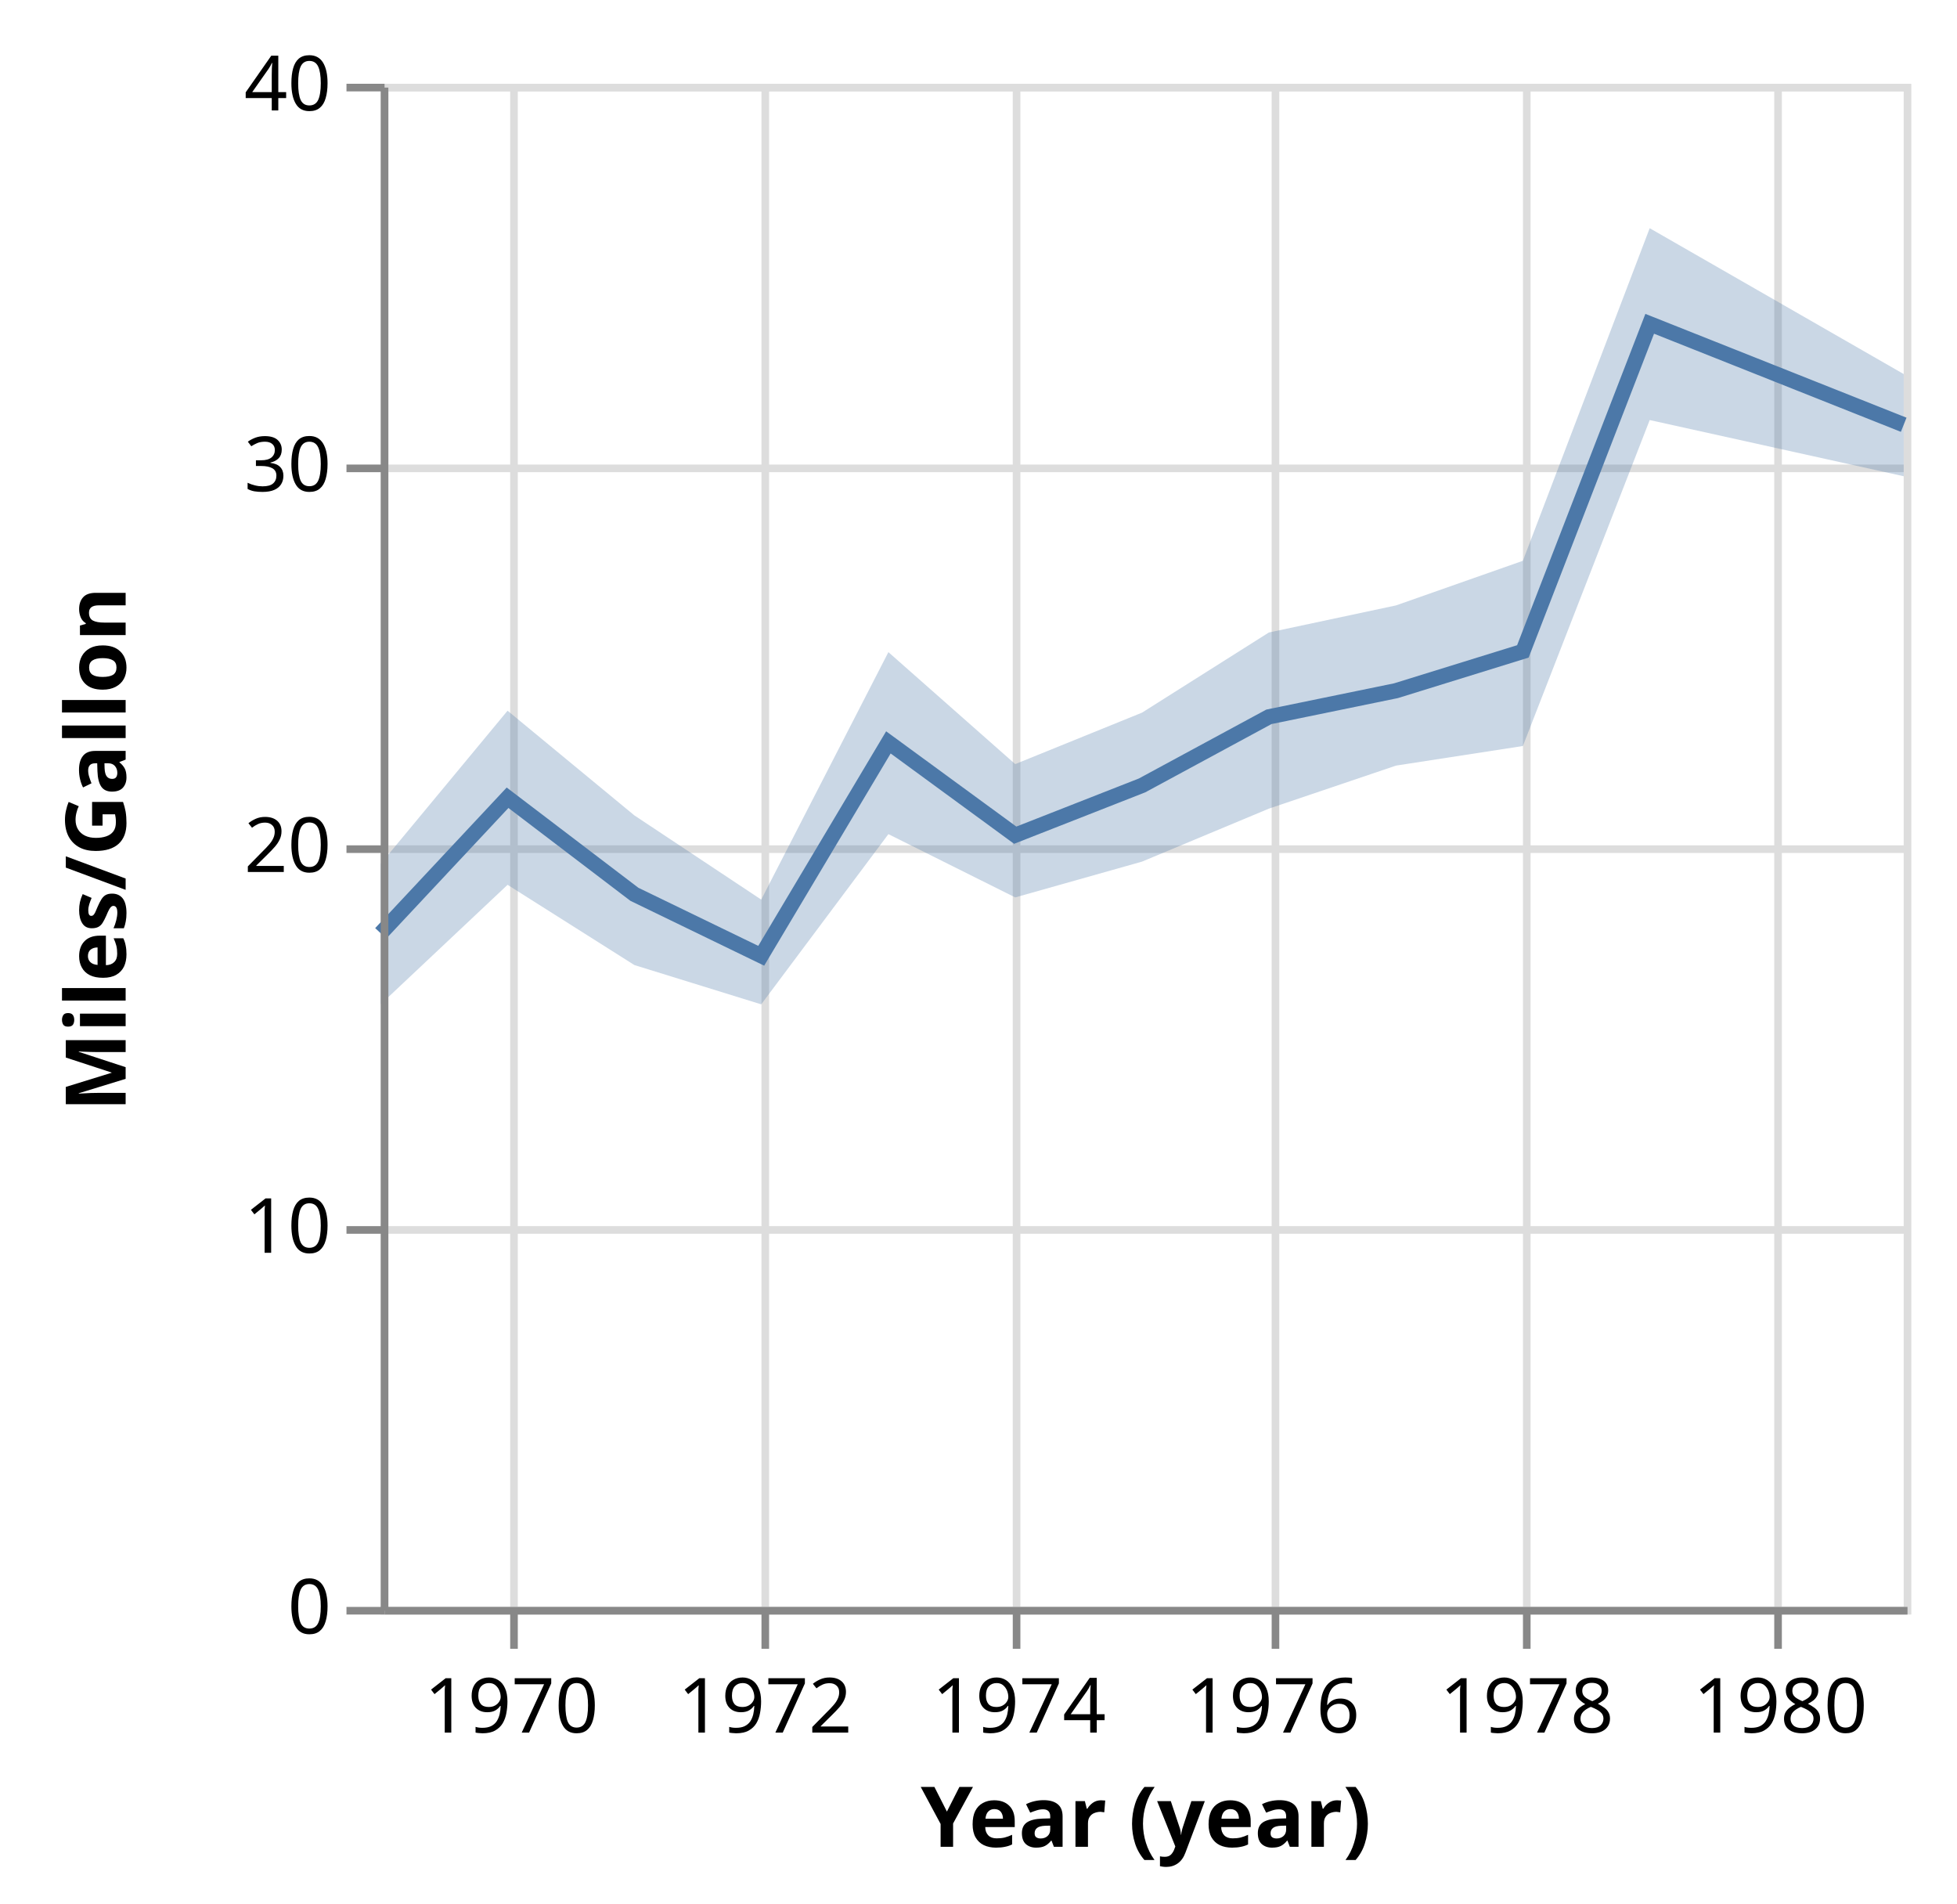
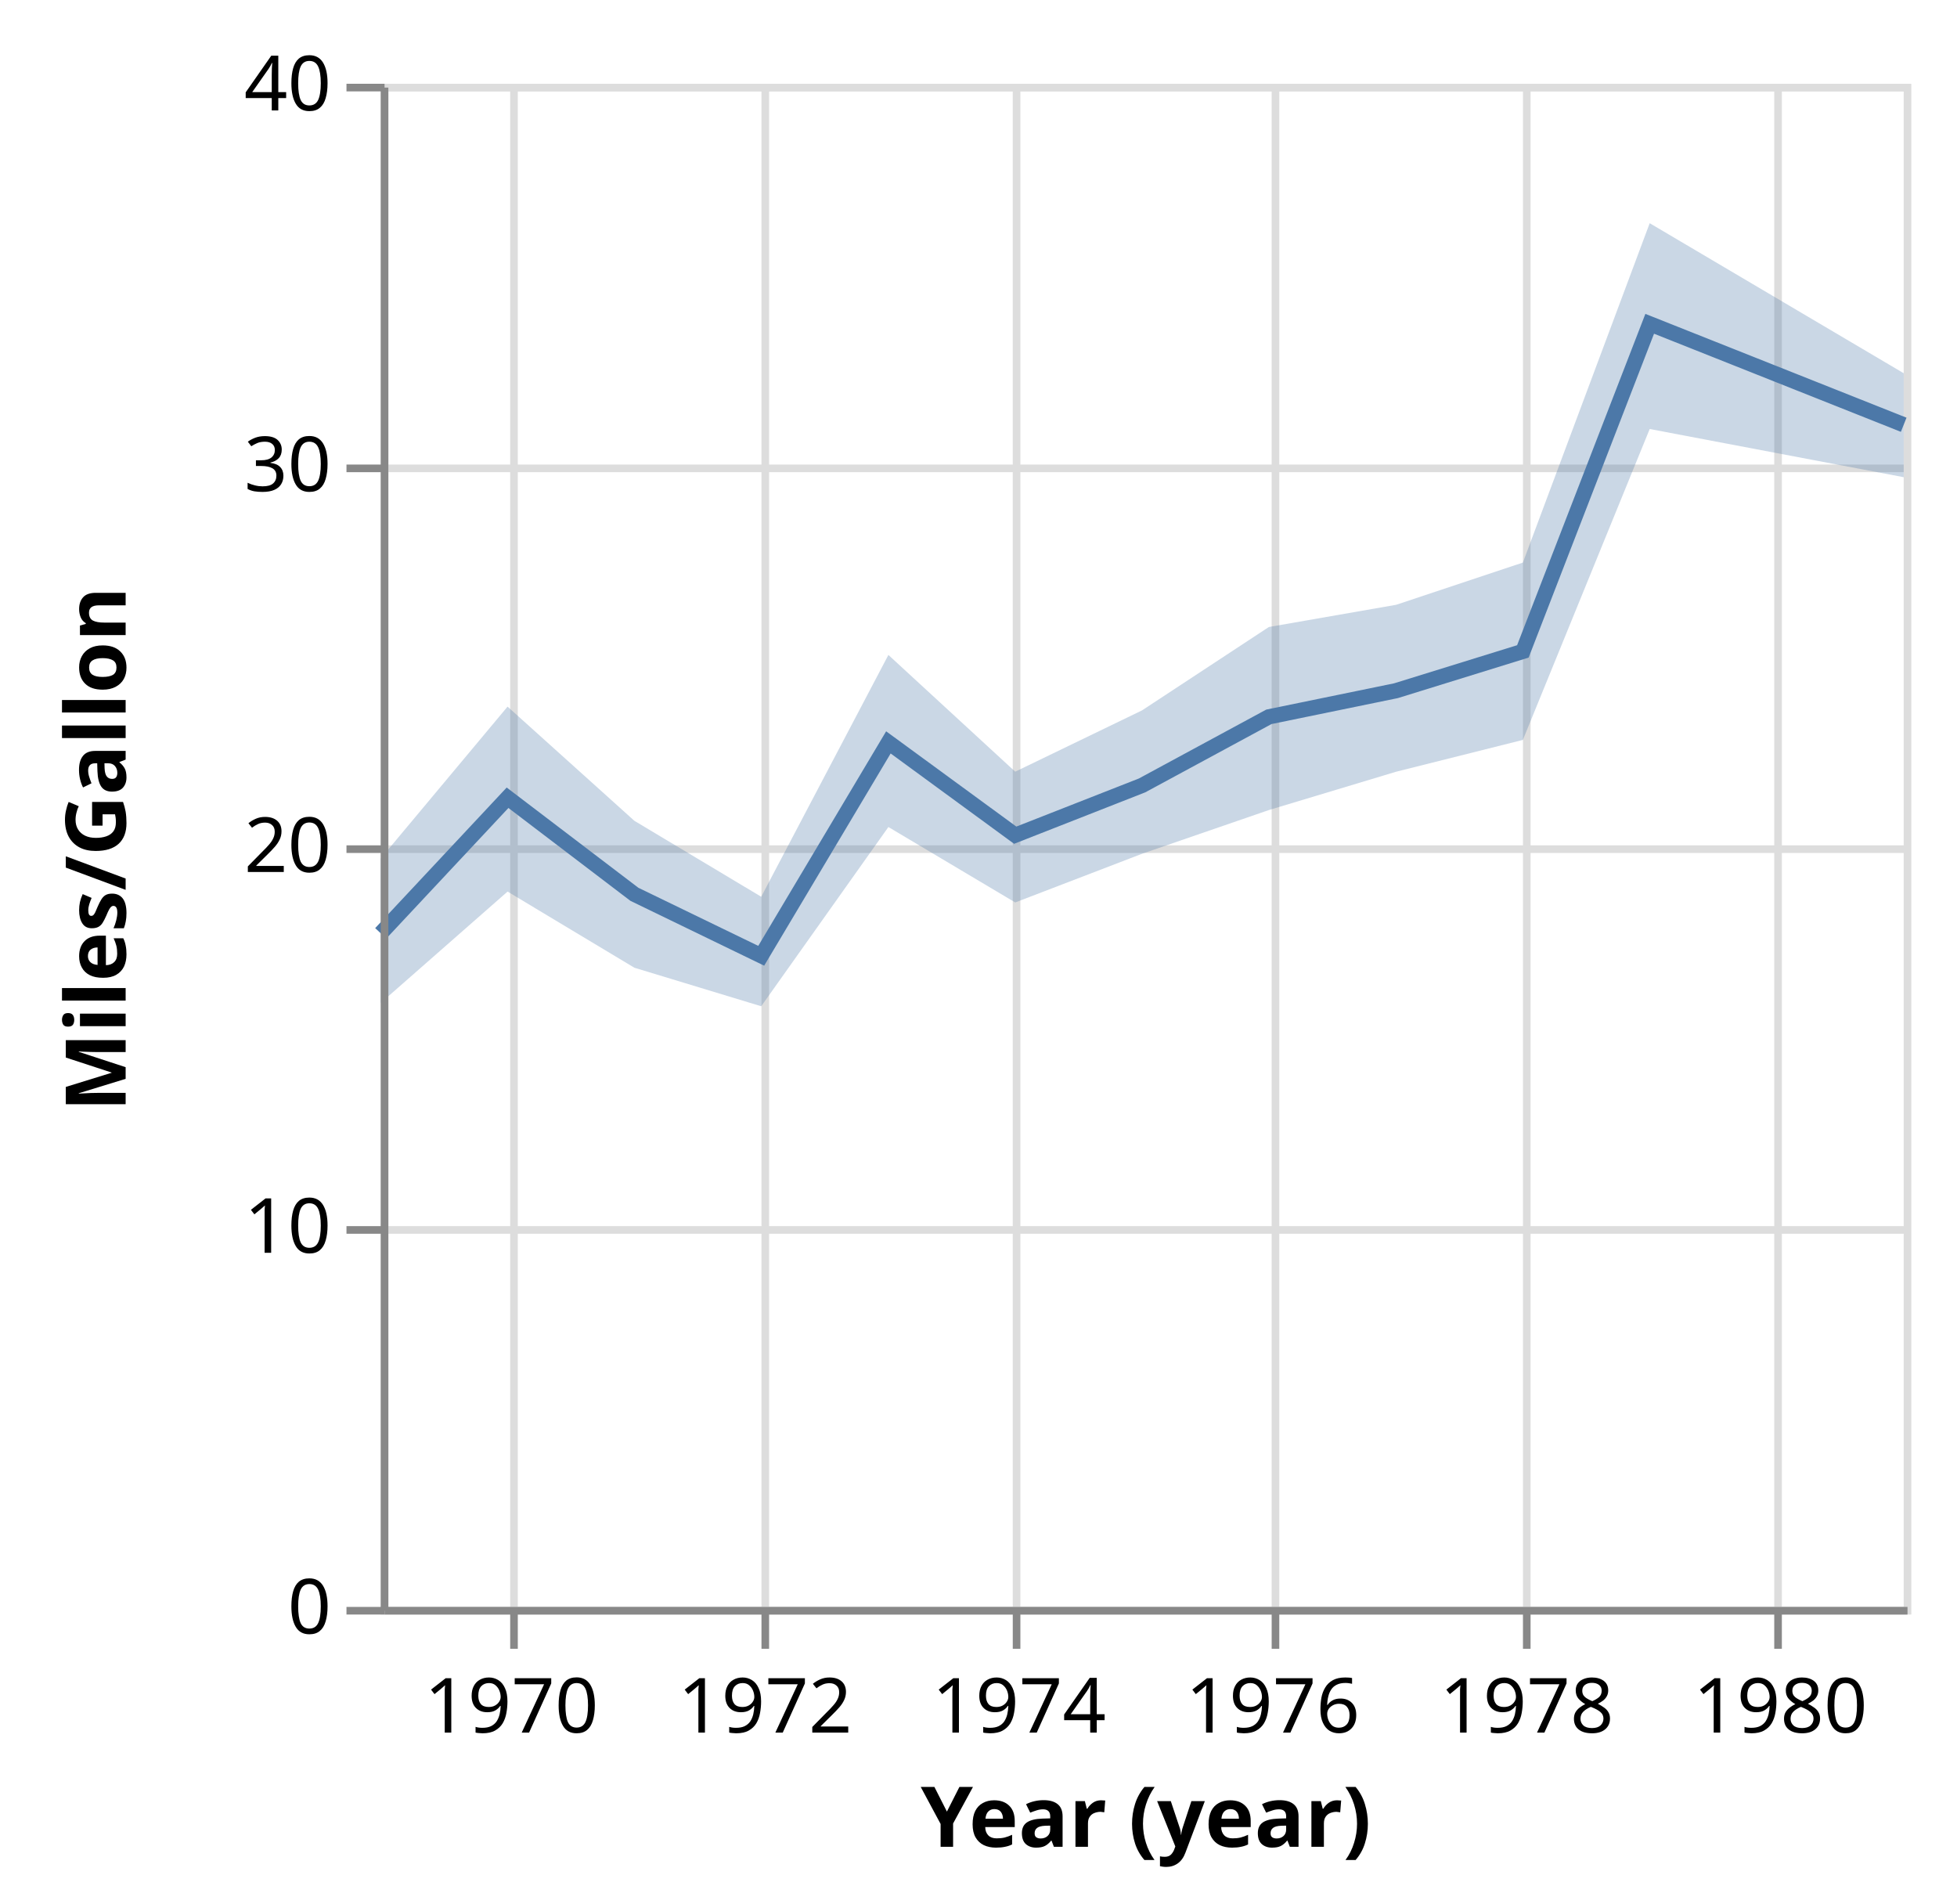
<svg xmlns="http://www.w3.org/2000/svg" class="marks" width="257" height="250" viewBox="0 0 257 250" version="1.1">
  <g transform="translate(50,11)">
    <g class="mark-group role-frame root">
      <g transform="translate(0,0)">
        <path class="background" d="M0.5,0.5h200v200h-200Z" style="fill: transparent; stroke: #ddd;" />
        <g>
          <g class="mark-group role-axis">
            <g transform="translate(0.5,200.5)">
              <path class="background" d="M0,0h0v0h0Z" style="pointer-events: none; fill: none;" />
              <g>
                <g class="mark-rule role-axis-grid" style="pointer-events: none;">
                  <line transform="translate(17,-200)" x2="0" y2="200" style="fill: none; stroke: #ddd; stroke-width: 1; stroke-dasharray: ; opacity: 1;" />
                  <line transform="translate(50,-200)" x2="0" y2="200" style="fill: none; stroke: #ddd; stroke-width: 1; stroke-dasharray: ; opacity: 1;" />
                  <line transform="translate(83,-200)" x2="0" y2="200" style="fill: none; stroke: #ddd; stroke-width: 1; stroke-dasharray: ; opacity: 1;" />
                  <line transform="translate(117,-200)" x2="0" y2="200" style="fill: none; stroke: #ddd; stroke-width: 1; stroke-dasharray: ; opacity: 1;" />
                  <line transform="translate(150,-200)" x2="0" y2="200" style="fill: none; stroke: #ddd; stroke-width: 1; stroke-dasharray: ; opacity: 1;" />
                  <line transform="translate(183,-200)" x2="0" y2="200" style="fill: none; stroke: #ddd; stroke-width: 1; stroke-dasharray: ; opacity: 1;" />
                </g>
              </g>
            </g>
          </g>
          <g class="mark-group role-axis">
            <g transform="translate(0.5,0.5)">
              <path class="background" d="M0,0h0v0h0Z" style="pointer-events: none; fill: none;" />
              <g>
                <g class="mark-rule role-axis-grid" style="pointer-events: none;">
                  <line transform="translate(0,200)" x2="200" y2="0" style="fill: none; stroke: #ddd; stroke-width: 1; stroke-dasharray: ; opacity: 1;" />
                  <line transform="translate(0,150)" x2="200" y2="0" style="fill: none; stroke: #ddd; stroke-width: 1; stroke-dasharray: ; opacity: 1;" />
                  <line transform="translate(0,100)" x2="200" y2="0" style="fill: none; stroke: #ddd; stroke-width: 1; stroke-dasharray: ; opacity: 1;" />
                  <line transform="translate(0,50)" x2="200" y2="0" style="fill: none; stroke: #ddd; stroke-width: 1; stroke-dasharray: ; opacity: 1;" />
                  <line transform="translate(0,0)" x2="200" y2="0" style="fill: none; stroke: #ddd; stroke-width: 1; stroke-dasharray: ; opacity: 1;" />
                </g>
              </g>
            </g>
          </g>
          <g class="mark-area role-mark layer_0_marks">
-             <path d="M200,51.534L166.644,44.156L149.989,86.957L133.333,89.528L116.632,95.181L99.977,102.136L83.322,106.837L66.667,98.528L49.966,120.878L33.311,115.719L16.655,105.183L0,120.862L0,102.414L16.655,82.321L33.311,96.071L49.966,107.125L66.667,74.63L83.322,89.333L99.977,82.574L116.632,72.051L133.333,68.494L149.989,62.637L166.644,18.965L200,38.116Z" style="fill: #4c78a8; opacity: 0.3;" />
+             <path d="M200,51.659L166.644,45.331L149.989,86.156L133.333,90.336L116.632,95.366L99.977,101.105L83.322,107.5L66.667,97.593L49.966,121.128L33.311,116.071L16.655,106.071L0,120.69L0,101.72L16.655,81.786L33.311,96.781L49.966,106.75L66.667,75L83.322,90.329L99.977,82.278L116.632,71.33L133.333,68.417L149.989,62.872L166.644,18.309L200,38.008Z" style="fill: #4c78a8; opacity: 0.3;" />
          </g>
          <g class="mark-line role-mark layer_1_marks">
            <path d="M200,44.775L166.644,31.517L149.989,74.534L133.333,79.694L116.632,83.125L99.977,92.132L83.322,98.667L66.667,86.481L49.966,114.5L33.311,106.429L16.655,93.75L0,111.552" style="fill: none; stroke: #4c78a8; stroke-width: 2;" />
          </g>
          <g class="mark-group role-axis">
            <g transform="translate(0.5,200.5)">
              <path class="background" d="M0,0h0v0h0Z" style="pointer-events: none; fill: none;" />
              <g>
                <g class="mark-rule role-axis-tick" style="pointer-events: none;">
                  <line transform="translate(17,0)" x2="0" y2="5" style="fill: none; stroke: #888; stroke-width: 1; opacity: 1;" />
                  <line transform="translate(50,0)" x2="0" y2="5" style="fill: none; stroke: #888; stroke-width: 1; opacity: 1;" />
                  <line transform="translate(83,0)" x2="0" y2="5" style="fill: none; stroke: #888; stroke-width: 1; opacity: 1;" />
                  <line transform="translate(117,0)" x2="0" y2="5" style="fill: none; stroke: #888; stroke-width: 1; opacity: 1;" />
                  <line transform="translate(150,0)" x2="0" y2="5" style="fill: none; stroke: #888; stroke-width: 1; opacity: 1;" />
                  <line transform="translate(183,0)" x2="0" y2="5" style="fill: none; stroke: #888; stroke-width: 1; opacity: 1;" />
                </g>
                <g class="mark-text role-axis-label" style="pointer-events: none;">
                  <text text-anchor="middle" transform="translate(16.65526,16)" style="font: 10px sans-serif; fill: #000; opacity: 1;">1970</text>
                  <text text-anchor="middle" transform="translate(49.96578,16)" style="font: 10px sans-serif; fill: #000; opacity: 1;">1972</text>
                  <text text-anchor="middle" transform="translate(83.32193,16)" style="font: 10px sans-serif; fill: #000; opacity: 1;">1974</text>
                  <text text-anchor="middle" transform="translate(116.6324,16)" style="font: 10px sans-serif; fill: #000; opacity: 1;">1976</text>
                  <text text-anchor="middle" transform="translate(149.9886,16)" style="font: 10px sans-serif; fill: #000; opacity: 1;">1978</text>
                  <text text-anchor="middle" transform="translate(183.2991,16)" style="font: 10px sans-serif; fill: #000; opacity: 1;">1980</text>
                </g>
                <g class="mark-rule role-axis-domain" style="pointer-events: none;">
                  <line transform="translate(0,0)" x2="200" y2="0" style="fill: none; stroke: #888; stroke-width: 1; opacity: 1;" />
                </g>
                <g class="mark-text role-axis-title" style="pointer-events: none;">
                  <text text-anchor="middle" transform="translate(100,31)" style="font: bold 11px sans-serif; fill: #000; opacity: 1;">Year (year)</text>
                </g>
              </g>
            </g>
          </g>
          <g class="mark-group role-axis">
            <g transform="translate(0.5,0.5)">
              <path class="background" d="M0,0h0v0h0Z" style="pointer-events: none; fill: none;" />
              <g>
                <g class="mark-rule role-axis-tick" style="pointer-events: none;">
                  <line transform="translate(0,200)" x2="-5" y2="0" style="fill: none; stroke: #888; stroke-width: 1; opacity: 1;" />
                  <line transform="translate(0,150)" x2="-5" y2="0" style="fill: none; stroke: #888; stroke-width: 1; opacity: 1;" />
                  <line transform="translate(0,100)" x2="-5" y2="0" style="fill: none; stroke: #888; stroke-width: 1; opacity: 1;" />
                  <line transform="translate(0,50)" x2="-5" y2="0" style="fill: none; stroke: #888; stroke-width: 1; opacity: 1;" />
                  <line transform="translate(0,0)" x2="-5" y2="0" style="fill: none; stroke: #888; stroke-width: 1; opacity: 1;" />
                </g>
                <g class="mark-text role-axis-label" style="pointer-events: none;">
                  <text text-anchor="end" transform="translate(-7,203)" style="font: 10px sans-serif; fill: #000; opacity: 1;">0</text>
                  <text text-anchor="end" transform="translate(-7,153)" style="font: 10px sans-serif; fill: #000; opacity: 1;">10</text>
                  <text text-anchor="end" transform="translate(-7,103)" style="font: 10px sans-serif; fill: #000; opacity: 1;">20</text>
                  <text text-anchor="end" transform="translate(-7,53)" style="font: 10px sans-serif; fill: #000; opacity: 1;">30</text>
                  <text text-anchor="end" transform="translate(-7,3)" style="font: 10px sans-serif; fill: #000; opacity: 1;">40</text>
                </g>
                <g class="mark-rule role-axis-domain" style="pointer-events: none;">
                  <line transform="translate(0,200)" x2="0" y2="-200" style="fill: none; stroke: #888; stroke-width: 1; opacity: 1;" />
                </g>
                <g class="mark-text role-axis-title" style="pointer-events: none;">
                  <text text-anchor="middle" transform="translate(-32,100) rotate(-90) translate(0,-2)" style="font: bold 11px sans-serif; fill: #000; opacity: 1;">Miles/Gallon</text>
                </g>
              </g>
            </g>
          </g>
        </g>
      </g>
    </g>
  </g>
</svg>
